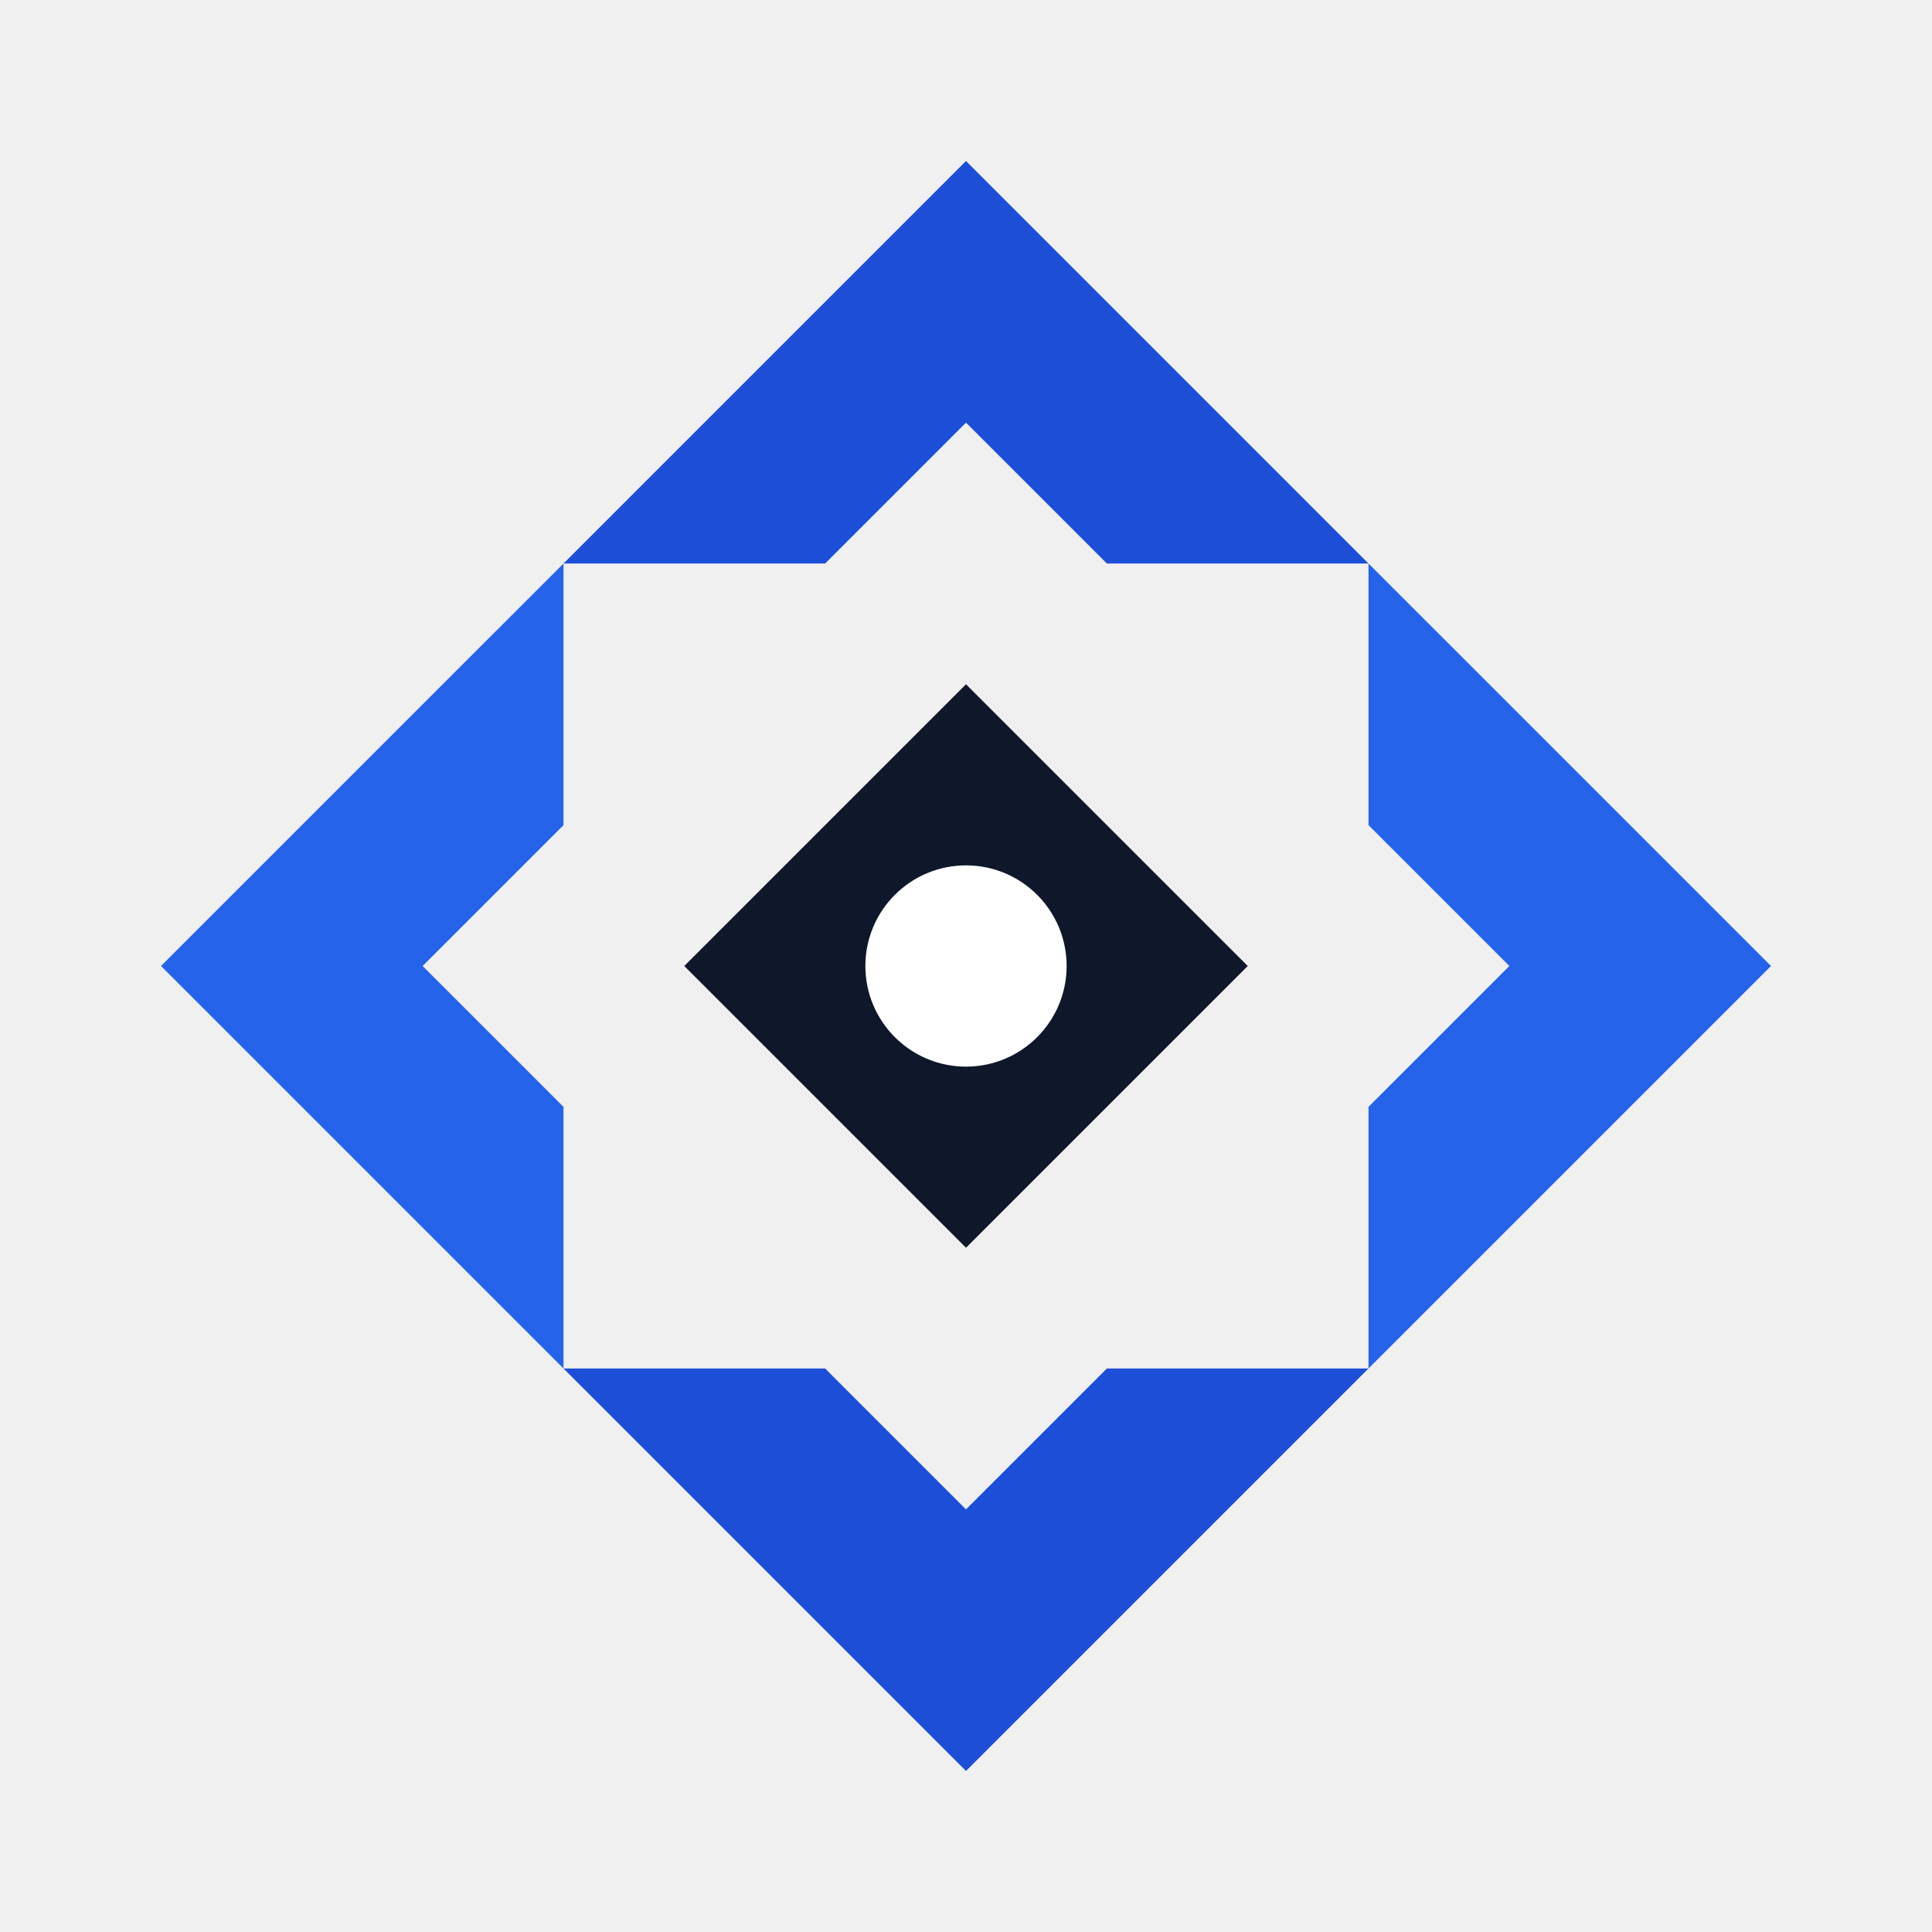
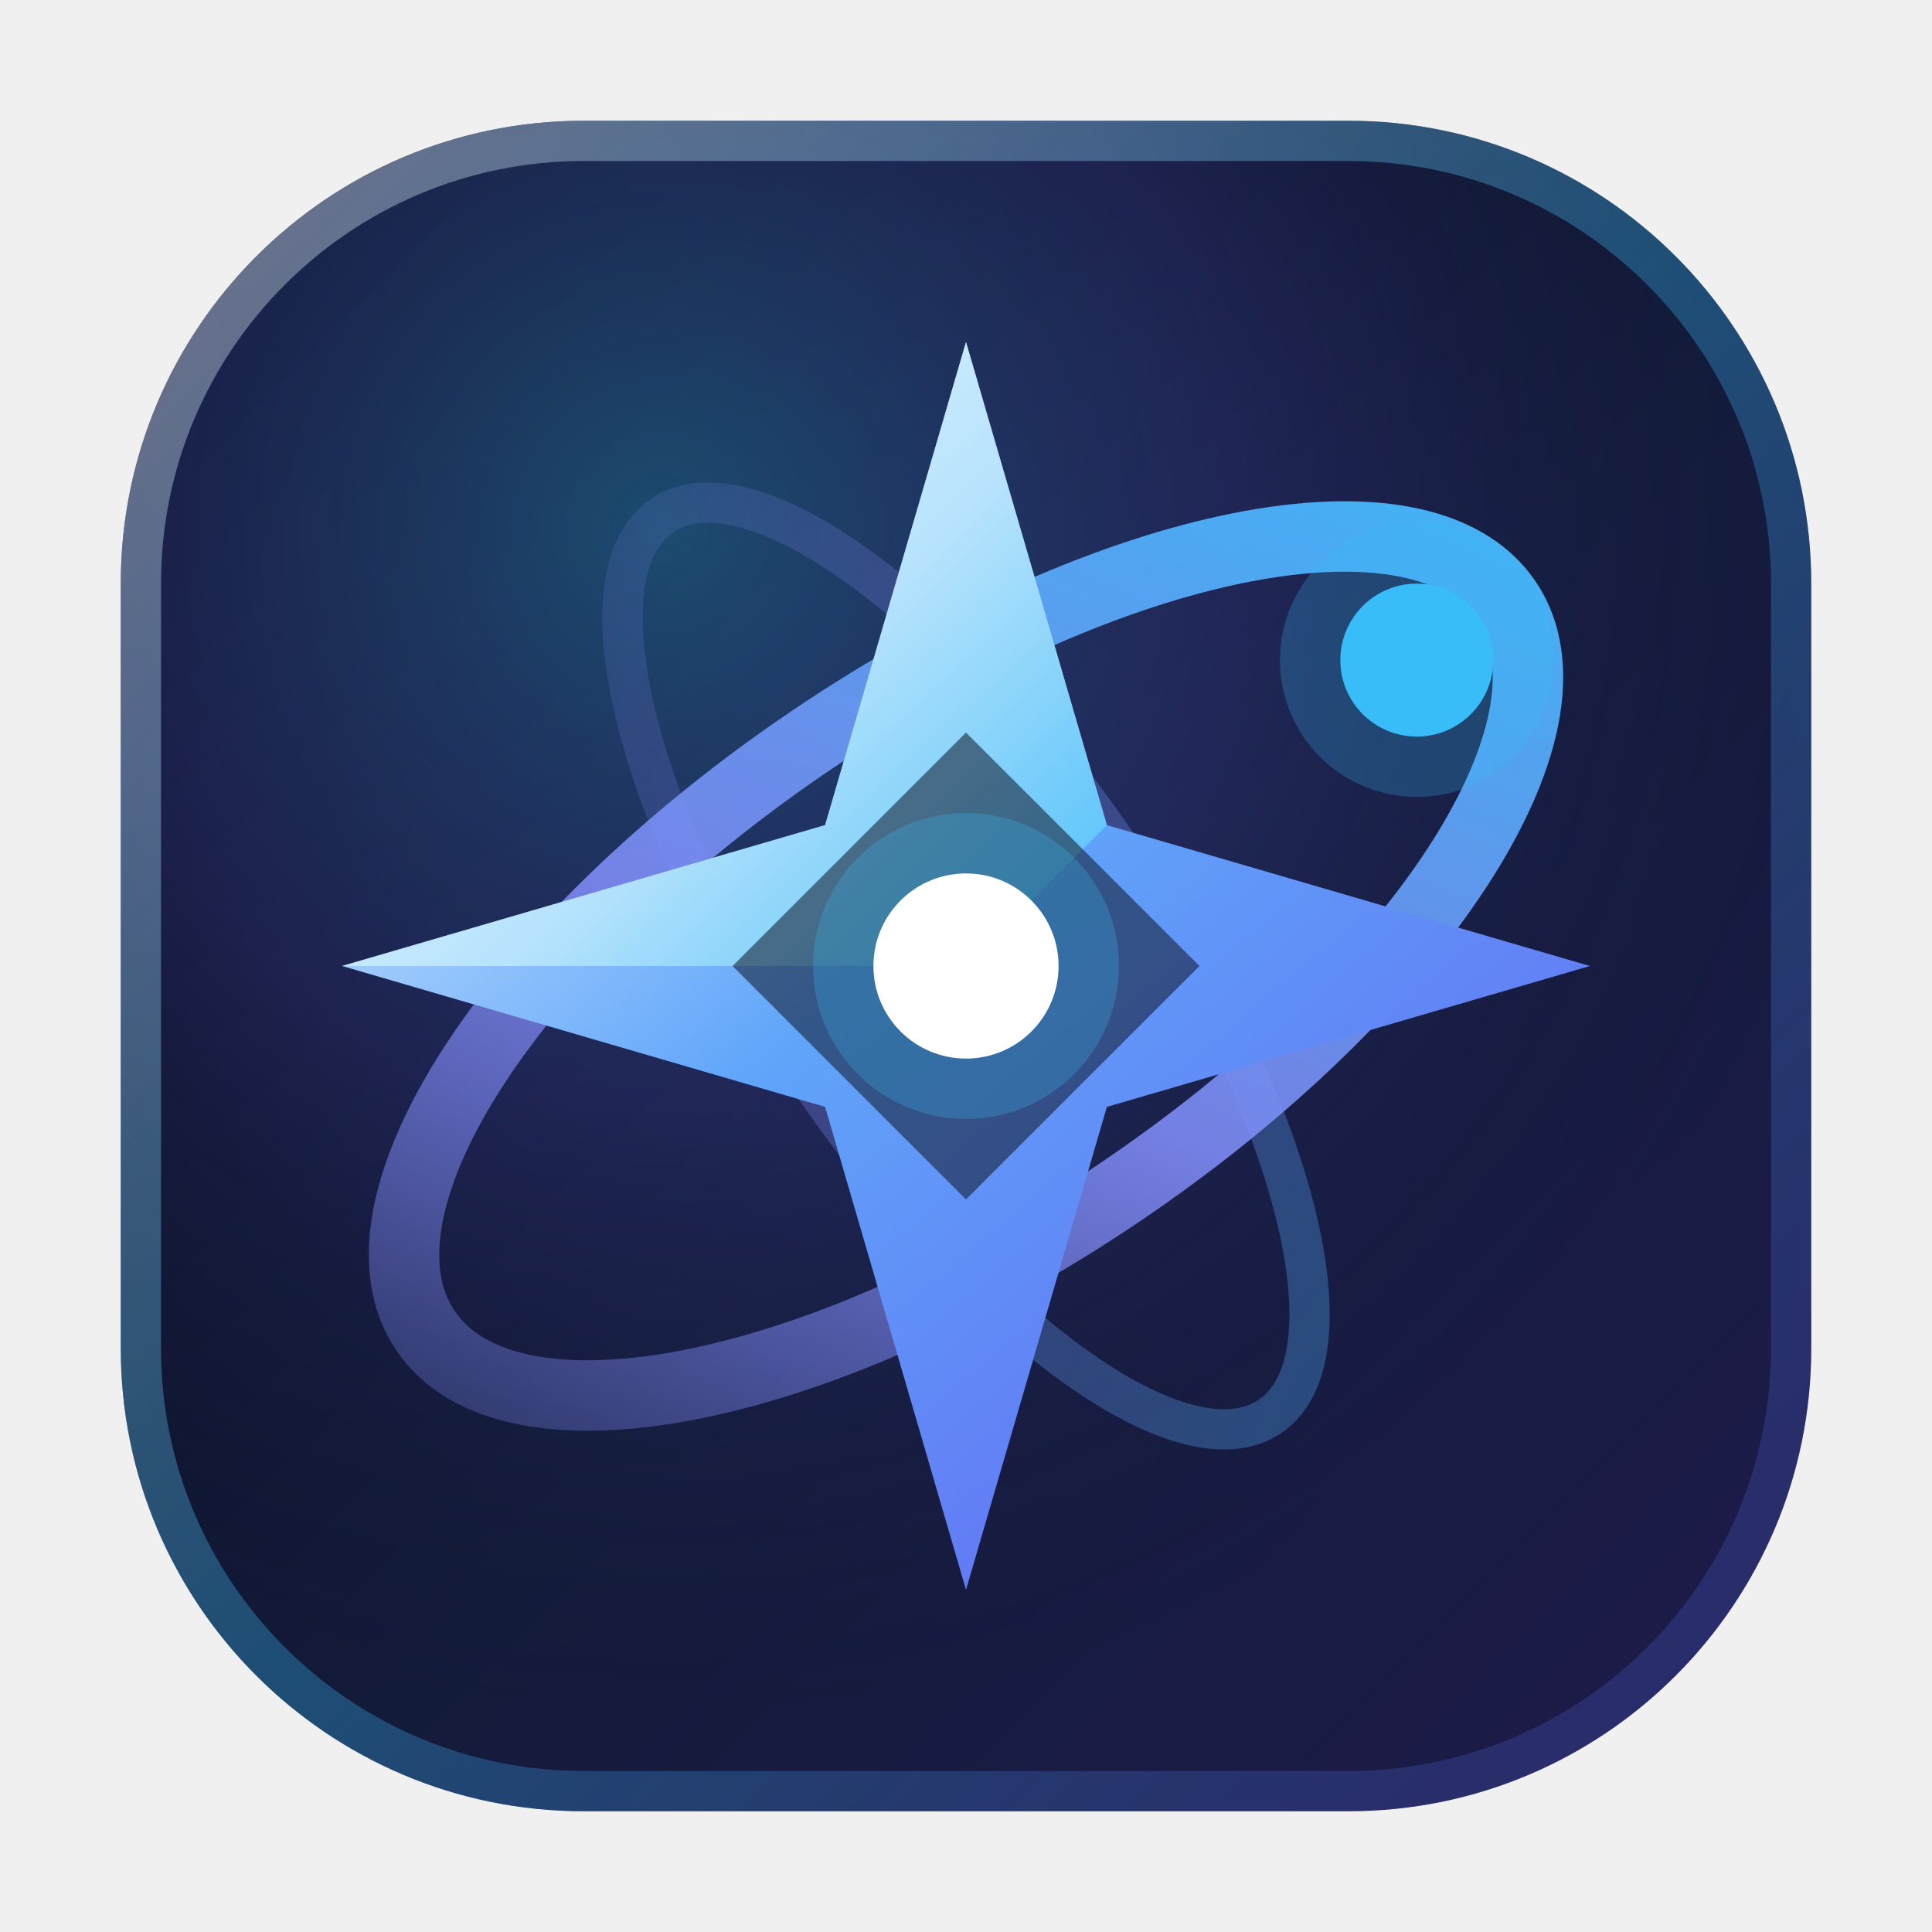
<svg xmlns="http://www.w3.org/2000/svg" viewBox="0 0 48 48" fill="none">
-   <path d="M24 4L34 14H27.5L24 10.5L20.5 14H14L24 4Z" fill="#1D4ED8" />
-   <path d="M24 44L14 34H20.5L24 37.5L27.5 34H34L24 44Z" fill="#1D4ED8" />
-   <path d="M4 24L14 14V20.5L10.5 24L14 27.5V34L4 24Z" fill="#2563EB" />
-   <path d="M44 24L34 34V27.5L37.5 24L34 20.5V14L44 24Z" fill="#2563EB" />
-   <path d="M24 17L31 24L24 31L17 24L24 17Z" fill="#0F172A" />
-   <circle cx="24" cy="24" r="2.5" fill="#FFFFFF" />
+   <defs>
+     <linearGradient id="ts-bg" x1="4" y1="4" x2="44" y2="44" gradientUnits="userSpaceOnUse">
+       <stop offset="0%" stop-color="#060918" />
+       <stop offset="55%" stop-color="#131B3A" />
+       <stop offset="100%" stop-color="#1E1B4B" />
+     </linearGradient>
+     <radialGradient id="ts-glow" cx="32%" cy="24%" r="72%" gradientUnits="objectBoundingBox">
+       <stop offset="0%" stop-color="#38BDF8" stop-opacity="0.34" />
+       <stop offset="48%" stop-color="#6366F1" stop-opacity="0.18" />
+       <stop offset="100%" stop-color="#060918" stop-opacity="0" />
+     </radialGradient>
+     <linearGradient id="ts-rim" x1="4" y1="4" x2="44" y2="44" gradientUnits="userSpaceOnUse">
+       <stop offset="0%" stop-color="#FFFFFF" stop-opacity="0.38" />
+       <stop offset="50%" stop-color="#38BDF8" stop-opacity="0.32" />
+       <stop offset="100%" stop-color="#6366F1" stop-opacity="0.18" />
+     </linearGradient>
+     <linearGradient id="ts-orbit" x1="8" y1="34" x2="40" y2="14" gradientUnits="userSpaceOnUse">
+       <stop offset="0%" stop-color="#818CF8" stop-opacity="0.12" />
+       <stop offset="45%" stop-color="#818CF8" stop-opacity="0.88" />
+       <stop offset="100%" stop-color="#38BDF8" stop-opacity="1" />
+     </linearGradient>
+     <linearGradient id="ts-star-a" x1="12" y1="10" x2="36" y2="38" gradientUnits="userSpaceOnUse">
+       <stop offset="0%" stop-color="#E0F2FE" />
+       <stop offset="46%" stop-color="#60A5FA" />
+       <stop offset="100%" stop-color="#6366F1" />
+     </linearGradient>
+     <linearGradient id="ts-star-b" x1="9" y1="9" x2="27" y2="27" gradientUnits="userSpaceOnUse">
+       <stop offset="0%" stop-color="#FFFFFF" />
+       <stop offset="52%" stop-color="#BAE6FD" />
+       <stop offset="100%" stop-color="#38BDF8" />
+     </linearGradient>
+   </defs>
+   <rect x="3" y="3" width="42" height="42" rx="11.5" fill="url(#ts-bg)" />
+   <rect x="3" y="3" width="42" height="42" rx="11.5" fill="url(#ts-glow)" />
+   <rect x="3.5" y="3.5" width="41" height="41" rx="11" stroke="url(#ts-rim)" stroke-width="1" />
+   <ellipse cx="24" cy="24" rx="13.5" ry="4.8" transform="rotate(56 24 24)" stroke="url(#ts-orbit)" stroke-width="1" stroke-opacity="0.34" />
+   <ellipse cx="24" cy="24" rx="16.2" ry="6.8" transform="rotate(-34 24 24)" stroke="url(#ts-orbit)" stroke-width="1.75" />
+   <path d="M24 8.5L27.5 20.5L39.5 24L27.5 27.5L24 39.5L20.5 27.5L8.5 24L20.5 20.5Z" fill="url(#ts-star-a)" />
+   <path d="M24 8.5L27.5 20.5L24 24L8.5 24L20.5 20.5Z" fill="url(#ts-star-b)" fill-opacity="0.92" />
+   <path d="M24 18.2L29.8 24L24 29.8L18.2 24Z" fill="#0F172A" fill-opacity="0.55" />
+   <circle cx="24" cy="24" r="3.8" fill="#38BDF8" fill-opacity="0.26" />
+   <circle cx="24" cy="24" r="2.3" fill="#FFFFFF" />
+   <circle cx="35.2" cy="16.4" r="3.4" fill="#38BDF8" fill-opacity="0.24" />
+   <circle cx="35.2" cy="16.4" r="1.9" fill="#38BDF8" />
</svg>
